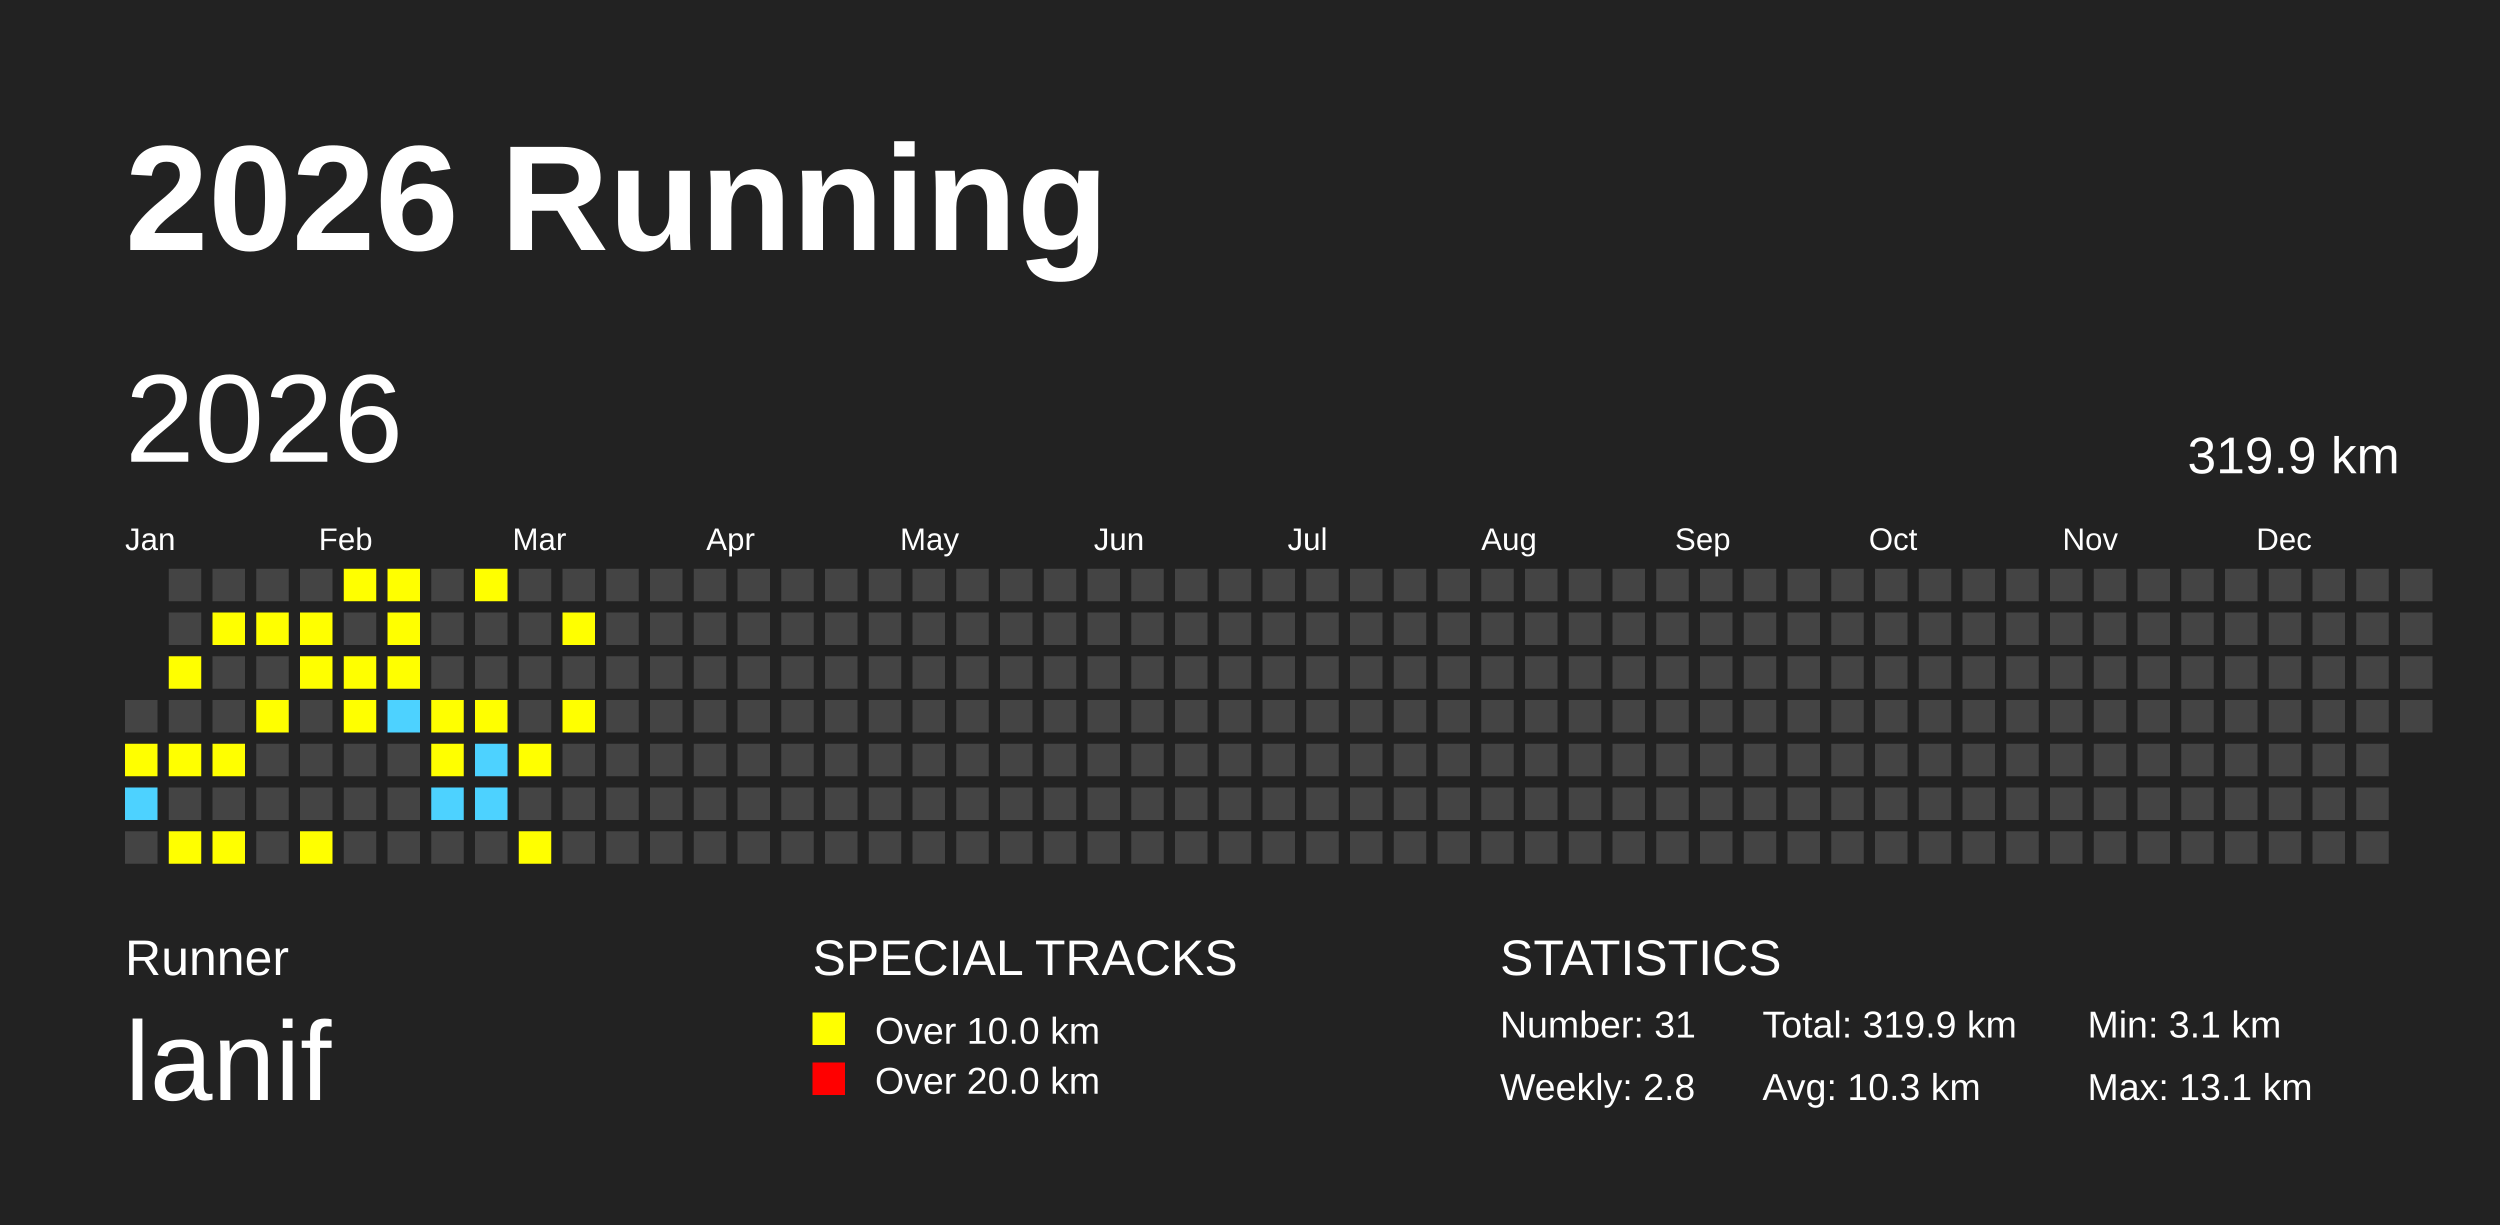
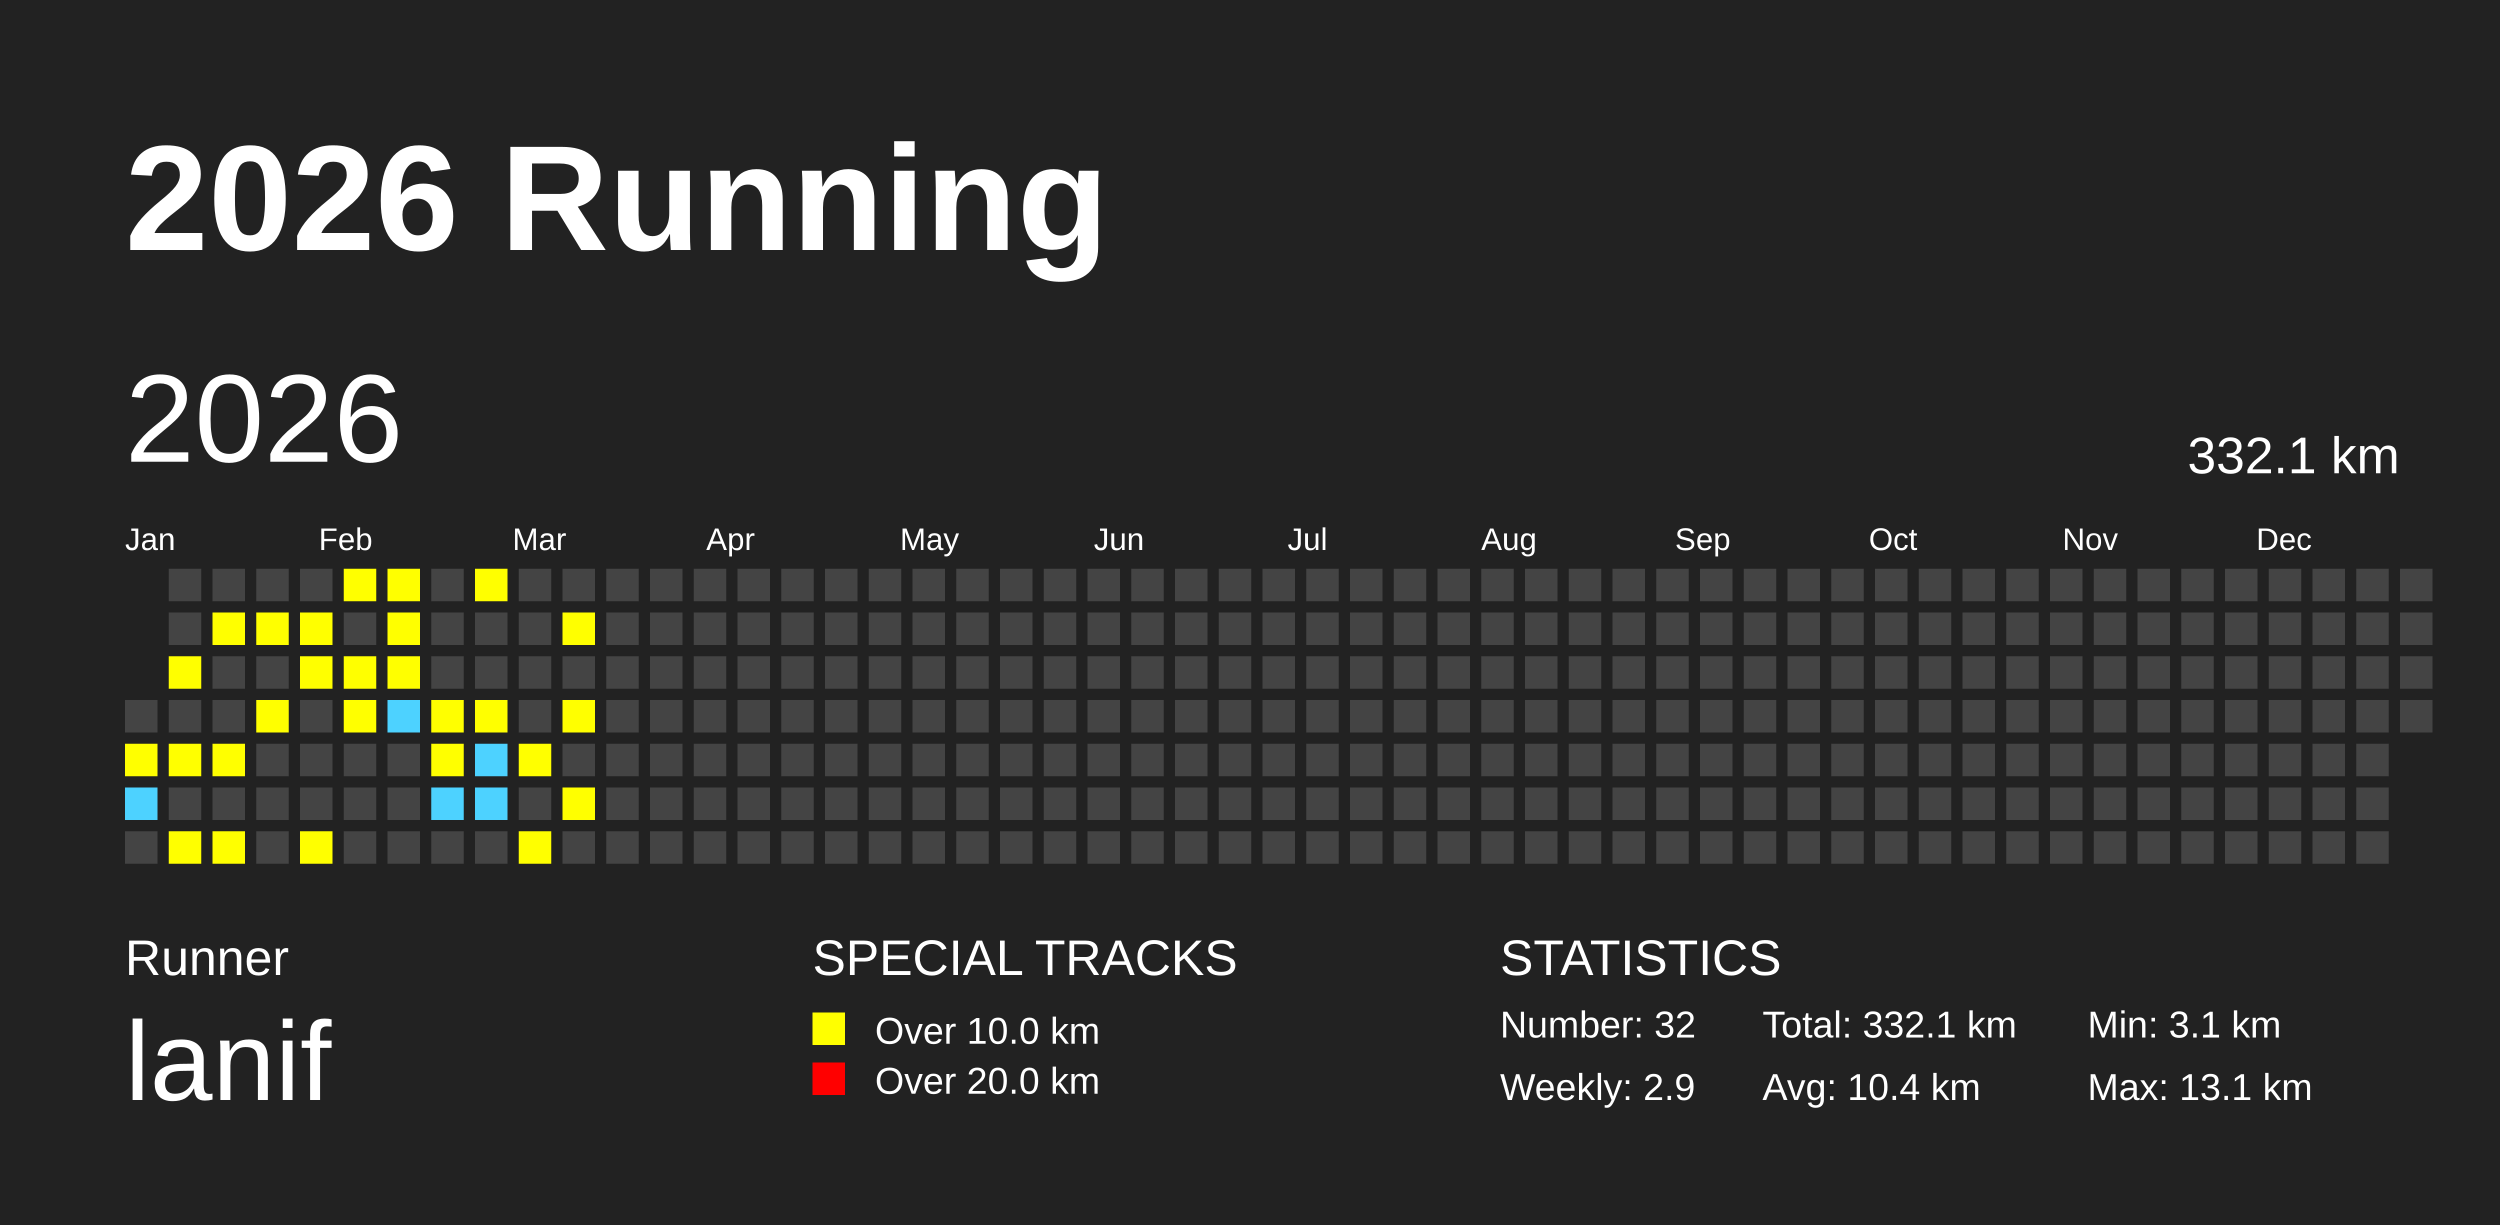
<svg xmlns="http://www.w3.org/2000/svg" baseProfile="full" height="98mm" version="1.1" viewBox="0,0,200,98" width="200mm">
  <defs />
  <rect fill="#222222" height="98" width="200" x="0" y="0" />
  <text fill="#FFFFFF" style="font-size:12px; font-family:Arial; font-weight:bold;" x="10" y="20">2026 Running</text>
  <text fill="#FFFFFF" style="font-size:4px; font-family:Arial" x="10" y="78">Runner</text>
  <text fill="#FFFFFF" style="font-size:9px; font-family:Arial" x="10" y="88">lanif</text>
  <text fill="#FFFFFF" style="font-size:4px; font-family:Arial" x="65" y="78">SPECIAL TRACKS</text>
  <rect fill="yellow" height="2.6" width="2.6" x="65" y="81" />
  <text fill="#FFFFFF" style="font-size:3px; font-family:Arial" x="70" y="83.5">Over 10.0 km</text>
  <rect fill="red" height="2.6" width="2.6" x="65" y="85" />
  <text fill="#FFFFFF" style="font-size:3px; font-family:Arial" x="70" y="87.5">Over 20.0 km</text>
  <text fill="#FFFFFF" style="font-size:4px; font-family:Arial" x="120" y="78">STATISTICS</text>
-   <text fill="#FFFFFF" style="font-size:3px; font-family:Arial" x="120" y="83">Number: 31</text>
-   <text fill="#FFFFFF" style="font-size:3px; font-family:Arial" x="120" y="88">Weekly: 2.8</text>
-   <text fill="#FFFFFF" style="font-size:3px; font-family:Arial" x="141" y="83">Total: 319.9 km</text>
-   <text fill="#FFFFFF" style="font-size:3px; font-family:Arial" x="141" y="88">Avg: 10.3 km</text>
+   <text fill="#FFFFFF" style="font-size:3px; font-family:Arial" x="120" y="83">Number: 32</text>
+   <text fill="#FFFFFF" style="font-size:3px; font-family:Arial" x="120" y="88">Weekly: 2.9</text>
+   <text fill="#FFFFFF" style="font-size:3px; font-family:Arial" x="141" y="83">Total: 332.1 km</text>
+   <text fill="#FFFFFF" style="font-size:3px; font-family:Arial" x="141" y="88">Avg: 10.4 km</text>
  <text fill="#FFFFFF" style="font-size:3px; font-family:Arial" x="167" y="83">Min: 3.1 km</text>
  <text fill="#FFFFFF" style="font-size:3px; font-family:Arial" x="167" y="88">Max: 13.1 km</text>
  <text dominant-baseline="hanging" fill="#FFFFFF" style="font-size:10.0px; font-family:Arial;" x="10" y="30">2026</text>
-   <text dominant-baseline="hanging" fill="#FFFFFF" style="font-size:4.125px; font-family:Arial;" x="175" y="35">319.9 km</text>
+   <text dominant-baseline="hanging" fill="#FFFFFF" style="font-size:4.125px; font-family:Arial;" x="175" y="35">332.1 km</text>
  <text fill="#FFFFFF" style="font-size:2.5px; font-family:Arial" x="10.0" y="44">Jan</text>
  <text fill="#FFFFFF" style="font-size:2.5px; font-family:Arial" x="25.5" y="44">Feb</text>
  <text fill="#FFFFFF" style="font-size:2.5px; font-family:Arial" x="41.0" y="44">Mar</text>
  <text fill="#FFFFFF" style="font-size:2.5px; font-family:Arial" x="56.5" y="44">Apr</text>
  <text fill="#FFFFFF" style="font-size:2.5px; font-family:Arial" x="72.0" y="44">May</text>
  <text fill="#FFFFFF" style="font-size:2.5px; font-family:Arial" x="87.5" y="44">Jun</text>
  <text fill="#FFFFFF" style="font-size:2.5px; font-family:Arial" x="103.0" y="44">Jul</text>
  <text fill="#FFFFFF" style="font-size:2.5px; font-family:Arial" x="118.5" y="44">Aug</text>
  <text fill="#FFFFFF" style="font-size:2.5px; font-family:Arial" x="134.0" y="44">Sep</text>
  <text fill="#FFFFFF" style="font-size:2.5px; font-family:Arial" x="149.5" y="44">Oct</text>
  <text fill="#FFFFFF" style="font-size:2.5px; font-family:Arial" x="165.0" y="44">Nov</text>
  <text fill="#FFFFFF" style="font-size:2.5px; font-family:Arial" x="180.5" y="44">Dec</text>
  <rect fill="#444444" height="2.6" width="2.6" x="10.0" y="56.0" />
  <rect fill="yellow" height="2.6" width="2.6" x="10.0" y="59.5" />
  <rect fill="#4DD2FF" height="2.6" width="2.6" x="10.0" y="63.0" />
  <rect fill="#444444" height="2.6" width="2.6" x="10.0" y="66.5" />
  <rect fill="#444444" height="2.6" width="2.6" x="13.5" y="45.5" />
  <rect fill="#444444" height="2.6" width="2.6" x="13.5" y="49.0" />
  <rect fill="yellow" height="2.6" width="2.6" x="13.5" y="52.5" />
  <rect fill="#444444" height="2.6" width="2.6" x="13.5" y="56.0" />
  <rect fill="yellow" height="2.6" width="2.6" x="13.5" y="59.5" />
  <rect fill="#444444" height="2.6" width="2.6" x="13.5" y="63.0" />
  <rect fill="yellow" height="2.6" width="2.6" x="13.5" y="66.5" />
  <rect fill="#444444" height="2.6" width="2.6" x="17.0" y="45.5" />
  <rect fill="yellow" height="2.6" width="2.6" x="17.0" y="49.0" />
  <rect fill="#444444" height="2.6" width="2.6" x="17.0" y="52.5" />
  <rect fill="#444444" height="2.6" width="2.6" x="17.0" y="56.0" />
  <rect fill="yellow" height="2.6" width="2.6" x="17.0" y="59.5" />
  <rect fill="#444444" height="2.6" width="2.6" x="17.0" y="63.0" />
  <rect fill="yellow" height="2.6" width="2.6" x="17.0" y="66.5" />
  <rect fill="#444444" height="2.6" width="2.6" x="20.5" y="45.5" />
  <rect fill="yellow" height="2.6" width="2.6" x="20.5" y="49.0" />
  <rect fill="#444444" height="2.6" width="2.6" x="20.5" y="52.5" />
  <rect fill="yellow" height="2.6" width="2.6" x="20.5" y="56.0" />
  <rect fill="#444444" height="2.6" width="2.6" x="20.5" y="59.5" />
  <rect fill="#444444" height="2.6" width="2.6" x="20.5" y="63.0" />
  <rect fill="#444444" height="2.6" width="2.6" x="20.5" y="66.5" />
  <rect fill="#444444" height="2.6" width="2.6" x="24.0" y="45.5" />
  <rect fill="yellow" height="2.6" width="2.6" x="24.0" y="49.0" />
  <rect fill="yellow" height="2.6" width="2.6" x="24.0" y="52.5" />
  <rect fill="#444444" height="2.6" width="2.6" x="24.0" y="56.0" />
  <rect fill="#444444" height="2.6" width="2.6" x="24.0" y="59.5" />
  <rect fill="#444444" height="2.6" width="2.6" x="24.0" y="63.0" />
  <rect fill="yellow" height="2.6" width="2.6" x="24.0" y="66.5" />
  <rect fill="yellow" height="2.6" width="2.6" x="27.5" y="45.5" />
  <rect fill="#444444" height="2.6" width="2.6" x="27.5" y="49.0" />
  <rect fill="yellow" height="2.6" width="2.6" x="27.5" y="52.5" />
  <rect fill="yellow" height="2.6" width="2.6" x="27.5" y="56.0" />
  <rect fill="#444444" height="2.6" width="2.6" x="27.5" y="59.5" />
  <rect fill="#444444" height="2.6" width="2.6" x="27.5" y="63.0" />
  <rect fill="#444444" height="2.6" width="2.6" x="27.5" y="66.5" />
  <rect fill="yellow" height="2.6" width="2.6" x="31.0" y="45.5" />
  <rect fill="yellow" height="2.6" width="2.6" x="31.0" y="49.0" />
  <rect fill="yellow" height="2.6" width="2.6" x="31.0" y="52.5" />
  <rect fill="#4DD2FF" height="2.6" width="2.6" x="31.0" y="56.0" />
  <rect fill="#444444" height="2.6" width="2.6" x="31.0" y="59.5" />
  <rect fill="#444444" height="2.6" width="2.6" x="31.0" y="63.0" />
  <rect fill="#444444" height="2.6" width="2.6" x="31.0" y="66.5" />
  <rect fill="#444444" height="2.6" width="2.6" x="34.5" y="45.5" />
  <rect fill="#444444" height="2.6" width="2.6" x="34.5" y="49.0" />
  <rect fill="#444444" height="2.6" width="2.6" x="34.5" y="52.5" />
  <rect fill="yellow" height="2.6" width="2.6" x="34.5" y="56.0" />
  <rect fill="yellow" height="2.6" width="2.6" x="34.5" y="59.5" />
  <rect fill="#4DD2FF" height="2.6" width="2.6" x="34.5" y="63.0" />
  <rect fill="#444444" height="2.6" width="2.6" x="34.5" y="66.5" />
  <rect fill="yellow" height="2.6" width="2.6" x="38.0" y="45.5" />
  <rect fill="#444444" height="2.6" width="2.6" x="38.0" y="49.0" />
  <rect fill="#444444" height="2.6" width="2.6" x="38.0" y="52.5" />
  <rect fill="yellow" height="2.6" width="2.6" x="38.0" y="56.0" />
  <rect fill="#4DD2FF" height="2.6" width="2.6" x="38.0" y="59.5" />
  <rect fill="#4DD2FF" height="2.6" width="2.6" x="38.0" y="63.0" />
  <rect fill="#444444" height="2.6" width="2.6" x="38.0" y="66.5" />
  <rect fill="#444444" height="2.6" width="2.6" x="41.5" y="45.5" />
  <rect fill="#444444" height="2.6" width="2.6" x="41.5" y="49.0" />
  <rect fill="#444444" height="2.6" width="2.6" x="41.5" y="52.5" />
  <rect fill="#444444" height="2.6" width="2.6" x="41.5" y="56.0" />
  <rect fill="yellow" height="2.6" width="2.6" x="41.5" y="59.5" />
  <rect fill="#444444" height="2.6" width="2.6" x="41.5" y="63.0" />
  <rect fill="yellow" height="2.6" width="2.6" x="41.5" y="66.5" />
  <rect fill="#444444" height="2.6" width="2.6" x="45.0" y="45.5" />
  <rect fill="yellow" height="2.6" width="2.6" x="45.0" y="49.0" />
  <rect fill="#444444" height="2.6" width="2.6" x="45.0" y="52.5" />
  <rect fill="yellow" height="2.6" width="2.6" x="45.0" y="56.0" />
  <rect fill="#444444" height="2.6" width="2.6" x="45.0" y="59.5" />
-   <rect fill="#444444" height="2.6" width="2.6" x="45.0" y="63.0" />
+   <rect fill="yellow" height="2.6" width="2.6" x="45.0" y="63.0" />
  <rect fill="#444444" height="2.6" width="2.6" x="45.0" y="66.5" />
  <rect fill="#444444" height="2.6" width="2.6" x="48.5" y="45.5" />
  <rect fill="#444444" height="2.6" width="2.6" x="48.5" y="49.0" />
  <rect fill="#444444" height="2.6" width="2.6" x="48.5" y="52.5" />
  <rect fill="#444444" height="2.6" width="2.6" x="48.5" y="56.0" />
  <rect fill="#444444" height="2.6" width="2.6" x="48.5" y="59.5" />
  <rect fill="#444444" height="2.6" width="2.6" x="48.5" y="63.0" />
  <rect fill="#444444" height="2.6" width="2.6" x="48.5" y="66.5" />
  <rect fill="#444444" height="2.6" width="2.6" x="52.0" y="45.5" />
  <rect fill="#444444" height="2.6" width="2.6" x="52.0" y="49.0" />
  <rect fill="#444444" height="2.6" width="2.6" x="52.0" y="52.5" />
  <rect fill="#444444" height="2.6" width="2.6" x="52.0" y="56.0" />
  <rect fill="#444444" height="2.6" width="2.6" x="52.0" y="59.5" />
  <rect fill="#444444" height="2.6" width="2.6" x="52.0" y="63.0" />
  <rect fill="#444444" height="2.6" width="2.6" x="52.0" y="66.5" />
  <rect fill="#444444" height="2.6" width="2.6" x="55.5" y="45.5" />
  <rect fill="#444444" height="2.6" width="2.6" x="55.5" y="49.0" />
  <rect fill="#444444" height="2.6" width="2.6" x="55.5" y="52.5" />
  <rect fill="#444444" height="2.6" width="2.6" x="55.5" y="56.0" />
  <rect fill="#444444" height="2.6" width="2.6" x="55.5" y="59.5" />
  <rect fill="#444444" height="2.6" width="2.6" x="55.5" y="63.0" />
  <rect fill="#444444" height="2.6" width="2.6" x="55.5" y="66.5" />
  <rect fill="#444444" height="2.6" width="2.6" x="59.0" y="45.5" />
  <rect fill="#444444" height="2.6" width="2.6" x="59.0" y="49.0" />
  <rect fill="#444444" height="2.6" width="2.6" x="59.0" y="52.5" />
  <rect fill="#444444" height="2.6" width="2.6" x="59.0" y="56.0" />
  <rect fill="#444444" height="2.6" width="2.6" x="59.0" y="59.5" />
  <rect fill="#444444" height="2.6" width="2.6" x="59.0" y="63.0" />
  <rect fill="#444444" height="2.6" width="2.6" x="59.0" y="66.5" />
  <rect fill="#444444" height="2.6" width="2.6" x="62.5" y="45.5" />
  <rect fill="#444444" height="2.6" width="2.6" x="62.5" y="49.0" />
  <rect fill="#444444" height="2.6" width="2.6" x="62.5" y="52.5" />
  <rect fill="#444444" height="2.6" width="2.6" x="62.5" y="56.0" />
  <rect fill="#444444" height="2.6" width="2.6" x="62.5" y="59.5" />
  <rect fill="#444444" height="2.6" width="2.6" x="62.5" y="63.0" />
  <rect fill="#444444" height="2.6" width="2.6" x="62.5" y="66.5" />
  <rect fill="#444444" height="2.6" width="2.6" x="66.0" y="45.5" />
  <rect fill="#444444" height="2.6" width="2.6" x="66.0" y="49.0" />
  <rect fill="#444444" height="2.6" width="2.6" x="66.0" y="52.5" />
  <rect fill="#444444" height="2.6" width="2.6" x="66.0" y="56.0" />
  <rect fill="#444444" height="2.6" width="2.6" x="66.0" y="59.5" />
  <rect fill="#444444" height="2.6" width="2.6" x="66.0" y="63.0" />
  <rect fill="#444444" height="2.6" width="2.6" x="66.0" y="66.5" />
  <rect fill="#444444" height="2.6" width="2.6" x="69.5" y="45.5" />
  <rect fill="#444444" height="2.6" width="2.6" x="69.5" y="49.0" />
  <rect fill="#444444" height="2.6" width="2.6" x="69.5" y="52.5" />
  <rect fill="#444444" height="2.6" width="2.6" x="69.5" y="56.0" />
  <rect fill="#444444" height="2.6" width="2.6" x="69.5" y="59.5" />
  <rect fill="#444444" height="2.6" width="2.6" x="69.5" y="63.0" />
  <rect fill="#444444" height="2.6" width="2.6" x="69.5" y="66.5" />
  <rect fill="#444444" height="2.6" width="2.6" x="73.0" y="45.5" />
  <rect fill="#444444" height="2.6" width="2.6" x="73.0" y="49.0" />
  <rect fill="#444444" height="2.6" width="2.6" x="73.0" y="52.5" />
  <rect fill="#444444" height="2.6" width="2.6" x="73.0" y="56.0" />
  <rect fill="#444444" height="2.6" width="2.6" x="73.0" y="59.5" />
  <rect fill="#444444" height="2.6" width="2.6" x="73.0" y="63.0" />
  <rect fill="#444444" height="2.6" width="2.6" x="73.0" y="66.5" />
  <rect fill="#444444" height="2.6" width="2.6" x="76.5" y="45.5" />
  <rect fill="#444444" height="2.6" width="2.6" x="76.5" y="49.0" />
  <rect fill="#444444" height="2.6" width="2.6" x="76.5" y="52.5" />
  <rect fill="#444444" height="2.6" width="2.6" x="76.5" y="56.0" />
  <rect fill="#444444" height="2.6" width="2.6" x="76.5" y="59.5" />
  <rect fill="#444444" height="2.6" width="2.6" x="76.5" y="63.0" />
  <rect fill="#444444" height="2.6" width="2.6" x="76.5" y="66.5" />
  <rect fill="#444444" height="2.6" width="2.6" x="80.0" y="45.5" />
  <rect fill="#444444" height="2.6" width="2.6" x="80.0" y="49.0" />
  <rect fill="#444444" height="2.6" width="2.6" x="80.0" y="52.5" />
  <rect fill="#444444" height="2.6" width="2.6" x="80.0" y="56.0" />
  <rect fill="#444444" height="2.6" width="2.6" x="80.0" y="59.5" />
  <rect fill="#444444" height="2.6" width="2.6" x="80.0" y="63.0" />
  <rect fill="#444444" height="2.6" width="2.6" x="80.0" y="66.5" />
  <rect fill="#444444" height="2.6" width="2.6" x="83.5" y="45.5" />
  <rect fill="#444444" height="2.6" width="2.6" x="83.5" y="49.0" />
  <rect fill="#444444" height="2.6" width="2.6" x="83.5" y="52.5" />
  <rect fill="#444444" height="2.6" width="2.6" x="83.5" y="56.0" />
  <rect fill="#444444" height="2.6" width="2.6" x="83.5" y="59.5" />
  <rect fill="#444444" height="2.6" width="2.6" x="83.5" y="63.0" />
  <rect fill="#444444" height="2.6" width="2.6" x="83.5" y="66.5" />
  <rect fill="#444444" height="2.6" width="2.6" x="87.0" y="45.5" />
  <rect fill="#444444" height="2.6" width="2.6" x="87.0" y="49.0" />
  <rect fill="#444444" height="2.6" width="2.6" x="87.0" y="52.5" />
  <rect fill="#444444" height="2.6" width="2.6" x="87.0" y="56.0" />
  <rect fill="#444444" height="2.6" width="2.6" x="87.0" y="59.5" />
  <rect fill="#444444" height="2.6" width="2.6" x="87.0" y="63.0" />
  <rect fill="#444444" height="2.6" width="2.6" x="87.0" y="66.5" />
  <rect fill="#444444" height="2.6" width="2.6" x="90.5" y="45.5" />
  <rect fill="#444444" height="2.6" width="2.6" x="90.5" y="49.0" />
  <rect fill="#444444" height="2.6" width="2.6" x="90.5" y="52.5" />
  <rect fill="#444444" height="2.6" width="2.6" x="90.5" y="56.0" />
  <rect fill="#444444" height="2.6" width="2.6" x="90.5" y="59.5" />
  <rect fill="#444444" height="2.6" width="2.6" x="90.5" y="63.0" />
  <rect fill="#444444" height="2.6" width="2.6" x="90.5" y="66.5" />
  <rect fill="#444444" height="2.6" width="2.6" x="94.0" y="45.5" />
  <rect fill="#444444" height="2.6" width="2.6" x="94.0" y="49.0" />
  <rect fill="#444444" height="2.6" width="2.6" x="94.0" y="52.5" />
  <rect fill="#444444" height="2.6" width="2.6" x="94.0" y="56.0" />
  <rect fill="#444444" height="2.6" width="2.6" x="94.0" y="59.5" />
  <rect fill="#444444" height="2.6" width="2.6" x="94.0" y="63.0" />
  <rect fill="#444444" height="2.6" width="2.6" x="94.0" y="66.5" />
  <rect fill="#444444" height="2.6" width="2.6" x="97.5" y="45.5" />
  <rect fill="#444444" height="2.6" width="2.6" x="97.5" y="49.0" />
  <rect fill="#444444" height="2.6" width="2.6" x="97.5" y="52.5" />
  <rect fill="#444444" height="2.6" width="2.6" x="97.5" y="56.0" />
  <rect fill="#444444" height="2.6" width="2.6" x="97.5" y="59.5" />
  <rect fill="#444444" height="2.6" width="2.6" x="97.5" y="63.0" />
  <rect fill="#444444" height="2.6" width="2.6" x="97.5" y="66.5" />
  <rect fill="#444444" height="2.6" width="2.6" x="101.0" y="45.5" />
  <rect fill="#444444" height="2.6" width="2.6" x="101.0" y="49.0" />
  <rect fill="#444444" height="2.6" width="2.6" x="101.0" y="52.5" />
  <rect fill="#444444" height="2.6" width="2.6" x="101.0" y="56.0" />
  <rect fill="#444444" height="2.6" width="2.6" x="101.0" y="59.5" />
  <rect fill="#444444" height="2.6" width="2.6" x="101.0" y="63.0" />
  <rect fill="#444444" height="2.6" width="2.6" x="101.0" y="66.5" />
  <rect fill="#444444" height="2.6" width="2.6" x="104.5" y="45.5" />
  <rect fill="#444444" height="2.6" width="2.6" x="104.5" y="49.0" />
  <rect fill="#444444" height="2.6" width="2.6" x="104.5" y="52.5" />
  <rect fill="#444444" height="2.6" width="2.6" x="104.5" y="56.0" />
  <rect fill="#444444" height="2.6" width="2.6" x="104.5" y="59.5" />
  <rect fill="#444444" height="2.6" width="2.6" x="104.5" y="63.0" />
  <rect fill="#444444" height="2.6" width="2.6" x="104.5" y="66.5" />
  <rect fill="#444444" height="2.6" width="2.6" x="108.0" y="45.5" />
  <rect fill="#444444" height="2.6" width="2.6" x="108.0" y="49.0" />
  <rect fill="#444444" height="2.6" width="2.6" x="108.0" y="52.5" />
  <rect fill="#444444" height="2.6" width="2.6" x="108.0" y="56.0" />
  <rect fill="#444444" height="2.6" width="2.6" x="108.0" y="59.5" />
  <rect fill="#444444" height="2.6" width="2.6" x="108.0" y="63.0" />
  <rect fill="#444444" height="2.6" width="2.6" x="108.0" y="66.5" />
  <rect fill="#444444" height="2.6" width="2.6" x="111.5" y="45.5" />
  <rect fill="#444444" height="2.6" width="2.6" x="111.5" y="49.0" />
  <rect fill="#444444" height="2.6" width="2.6" x="111.5" y="52.5" />
  <rect fill="#444444" height="2.6" width="2.6" x="111.5" y="56.0" />
  <rect fill="#444444" height="2.6" width="2.6" x="111.5" y="59.5" />
  <rect fill="#444444" height="2.6" width="2.6" x="111.5" y="63.0" />
  <rect fill="#444444" height="2.6" width="2.6" x="111.5" y="66.5" />
  <rect fill="#444444" height="2.6" width="2.6" x="115.0" y="45.5" />
  <rect fill="#444444" height="2.6" width="2.6" x="115.0" y="49.0" />
  <rect fill="#444444" height="2.6" width="2.6" x="115.0" y="52.5" />
  <rect fill="#444444" height="2.6" width="2.6" x="115.0" y="56.0" />
  <rect fill="#444444" height="2.6" width="2.6" x="115.0" y="59.5" />
  <rect fill="#444444" height="2.6" width="2.6" x="115.0" y="63.0" />
  <rect fill="#444444" height="2.6" width="2.6" x="115.0" y="66.5" />
  <rect fill="#444444" height="2.6" width="2.6" x="118.5" y="45.5" />
  <rect fill="#444444" height="2.6" width="2.6" x="118.5" y="49.0" />
  <rect fill="#444444" height="2.6" width="2.6" x="118.5" y="52.5" />
  <rect fill="#444444" height="2.6" width="2.6" x="118.5" y="56.0" />
  <rect fill="#444444" height="2.6" width="2.6" x="118.5" y="59.5" />
  <rect fill="#444444" height="2.6" width="2.6" x="118.5" y="63.0" />
  <rect fill="#444444" height="2.6" width="2.6" x="118.5" y="66.5" />
  <rect fill="#444444" height="2.6" width="2.6" x="122.0" y="45.5" />
  <rect fill="#444444" height="2.6" width="2.6" x="122.0" y="49.0" />
  <rect fill="#444444" height="2.6" width="2.6" x="122.0" y="52.5" />
  <rect fill="#444444" height="2.6" width="2.6" x="122.0" y="56.0" />
  <rect fill="#444444" height="2.6" width="2.6" x="122.0" y="59.5" />
  <rect fill="#444444" height="2.6" width="2.6" x="122.0" y="63.0" />
  <rect fill="#444444" height="2.6" width="2.6" x="122.0" y="66.5" />
  <rect fill="#444444" height="2.6" width="2.6" x="125.5" y="45.5" />
  <rect fill="#444444" height="2.6" width="2.6" x="125.5" y="49.0" />
  <rect fill="#444444" height="2.6" width="2.6" x="125.5" y="52.5" />
  <rect fill="#444444" height="2.6" width="2.6" x="125.5" y="56.0" />
  <rect fill="#444444" height="2.6" width="2.6" x="125.5" y="59.5" />
  <rect fill="#444444" height="2.6" width="2.6" x="125.5" y="63.0" />
  <rect fill="#444444" height="2.6" width="2.6" x="125.5" y="66.5" />
  <rect fill="#444444" height="2.6" width="2.6" x="129.0" y="45.5" />
  <rect fill="#444444" height="2.6" width="2.6" x="129.0" y="49.0" />
  <rect fill="#444444" height="2.6" width="2.6" x="129.0" y="52.5" />
  <rect fill="#444444" height="2.6" width="2.6" x="129.0" y="56.0" />
  <rect fill="#444444" height="2.6" width="2.6" x="129.0" y="59.5" />
  <rect fill="#444444" height="2.6" width="2.6" x="129.0" y="63.0" />
  <rect fill="#444444" height="2.6" width="2.6" x="129.0" y="66.5" />
  <rect fill="#444444" height="2.6" width="2.6" x="132.5" y="45.5" />
  <rect fill="#444444" height="2.6" width="2.6" x="132.5" y="49.0" />
  <rect fill="#444444" height="2.6" width="2.6" x="132.5" y="52.5" />
  <rect fill="#444444" height="2.6" width="2.6" x="132.5" y="56.0" />
  <rect fill="#444444" height="2.6" width="2.6" x="132.5" y="59.5" />
  <rect fill="#444444" height="2.6" width="2.6" x="132.5" y="63.0" />
  <rect fill="#444444" height="2.6" width="2.6" x="132.5" y="66.5" />
  <rect fill="#444444" height="2.6" width="2.6" x="136.0" y="45.5" />
  <rect fill="#444444" height="2.6" width="2.6" x="136.0" y="49.0" />
  <rect fill="#444444" height="2.6" width="2.6" x="136.0" y="52.5" />
  <rect fill="#444444" height="2.6" width="2.6" x="136.0" y="56.0" />
  <rect fill="#444444" height="2.6" width="2.6" x="136.0" y="59.5" />
  <rect fill="#444444" height="2.6" width="2.6" x="136.0" y="63.0" />
  <rect fill="#444444" height="2.6" width="2.6" x="136.0" y="66.5" />
  <rect fill="#444444" height="2.6" width="2.6" x="139.5" y="45.5" />
  <rect fill="#444444" height="2.6" width="2.6" x="139.5" y="49.0" />
  <rect fill="#444444" height="2.6" width="2.6" x="139.5" y="52.5" />
  <rect fill="#444444" height="2.6" width="2.6" x="139.5" y="56.0" />
  <rect fill="#444444" height="2.6" width="2.6" x="139.5" y="59.5" />
  <rect fill="#444444" height="2.6" width="2.6" x="139.5" y="63.0" />
  <rect fill="#444444" height="2.6" width="2.6" x="139.5" y="66.5" />
  <rect fill="#444444" height="2.6" width="2.6" x="143.0" y="45.5" />
  <rect fill="#444444" height="2.6" width="2.6" x="143.0" y="49.0" />
  <rect fill="#444444" height="2.6" width="2.6" x="143.0" y="52.5" />
  <rect fill="#444444" height="2.6" width="2.6" x="143.0" y="56.0" />
  <rect fill="#444444" height="2.6" width="2.6" x="143.0" y="59.5" />
  <rect fill="#444444" height="2.6" width="2.6" x="143.0" y="63.0" />
  <rect fill="#444444" height="2.6" width="2.6" x="143.0" y="66.5" />
  <rect fill="#444444" height="2.6" width="2.6" x="146.5" y="45.5" />
  <rect fill="#444444" height="2.6" width="2.6" x="146.5" y="49.0" />
  <rect fill="#444444" height="2.6" width="2.6" x="146.5" y="52.5" />
  <rect fill="#444444" height="2.6" width="2.6" x="146.5" y="56.0" />
  <rect fill="#444444" height="2.6" width="2.6" x="146.5" y="59.5" />
  <rect fill="#444444" height="2.6" width="2.6" x="146.5" y="63.0" />
  <rect fill="#444444" height="2.6" width="2.6" x="146.5" y="66.5" />
  <rect fill="#444444" height="2.6" width="2.6" x="150.0" y="45.5" />
  <rect fill="#444444" height="2.6" width="2.6" x="150.0" y="49.0" />
  <rect fill="#444444" height="2.6" width="2.6" x="150.0" y="52.5" />
  <rect fill="#444444" height="2.6" width="2.6" x="150.0" y="56.0" />
  <rect fill="#444444" height="2.6" width="2.6" x="150.0" y="59.5" />
  <rect fill="#444444" height="2.6" width="2.6" x="150.0" y="63.0" />
  <rect fill="#444444" height="2.6" width="2.6" x="150.0" y="66.5" />
  <rect fill="#444444" height="2.6" width="2.6" x="153.5" y="45.5" />
  <rect fill="#444444" height="2.6" width="2.6" x="153.5" y="49.0" />
  <rect fill="#444444" height="2.6" width="2.6" x="153.5" y="52.5" />
  <rect fill="#444444" height="2.6" width="2.6" x="153.5" y="56.0" />
  <rect fill="#444444" height="2.6" width="2.6" x="153.5" y="59.5" />
  <rect fill="#444444" height="2.6" width="2.6" x="153.5" y="63.0" />
  <rect fill="#444444" height="2.6" width="2.6" x="153.5" y="66.5" />
  <rect fill="#444444" height="2.6" width="2.6" x="157.0" y="45.5" />
  <rect fill="#444444" height="2.6" width="2.6" x="157.0" y="49.0" />
  <rect fill="#444444" height="2.6" width="2.6" x="157.0" y="52.5" />
  <rect fill="#444444" height="2.6" width="2.6" x="157.0" y="56.0" />
  <rect fill="#444444" height="2.6" width="2.6" x="157.0" y="59.5" />
  <rect fill="#444444" height="2.6" width="2.6" x="157.0" y="63.0" />
  <rect fill="#444444" height="2.6" width="2.6" x="157.0" y="66.5" />
  <rect fill="#444444" height="2.6" width="2.6" x="160.5" y="45.5" />
  <rect fill="#444444" height="2.6" width="2.6" x="160.5" y="49.0" />
  <rect fill="#444444" height="2.6" width="2.6" x="160.5" y="52.5" />
  <rect fill="#444444" height="2.6" width="2.6" x="160.5" y="56.0" />
  <rect fill="#444444" height="2.6" width="2.6" x="160.5" y="59.5" />
  <rect fill="#444444" height="2.6" width="2.6" x="160.5" y="63.0" />
  <rect fill="#444444" height="2.6" width="2.6" x="160.5" y="66.5" />
  <rect fill="#444444" height="2.6" width="2.6" x="164.0" y="45.5" />
  <rect fill="#444444" height="2.6" width="2.6" x="164.0" y="49.0" />
  <rect fill="#444444" height="2.6" width="2.6" x="164.0" y="52.5" />
  <rect fill="#444444" height="2.6" width="2.6" x="164.0" y="56.0" />
  <rect fill="#444444" height="2.6" width="2.6" x="164.0" y="59.5" />
  <rect fill="#444444" height="2.6" width="2.6" x="164.0" y="63.0" />
  <rect fill="#444444" height="2.6" width="2.6" x="164.0" y="66.5" />
  <rect fill="#444444" height="2.6" width="2.6" x="167.5" y="45.5" />
  <rect fill="#444444" height="2.6" width="2.6" x="167.5" y="49.0" />
  <rect fill="#444444" height="2.6" width="2.6" x="167.5" y="52.5" />
  <rect fill="#444444" height="2.6" width="2.6" x="167.5" y="56.0" />
  <rect fill="#444444" height="2.6" width="2.6" x="167.5" y="59.5" />
  <rect fill="#444444" height="2.6" width="2.6" x="167.5" y="63.0" />
  <rect fill="#444444" height="2.6" width="2.6" x="167.5" y="66.5" />
  <rect fill="#444444" height="2.6" width="2.6" x="171.0" y="45.5" />
  <rect fill="#444444" height="2.6" width="2.6" x="171.0" y="49.0" />
  <rect fill="#444444" height="2.6" width="2.6" x="171.0" y="52.5" />
  <rect fill="#444444" height="2.6" width="2.6" x="171.0" y="56.0" />
  <rect fill="#444444" height="2.6" width="2.6" x="171.0" y="59.5" />
  <rect fill="#444444" height="2.6" width="2.6" x="171.0" y="63.0" />
  <rect fill="#444444" height="2.6" width="2.6" x="171.0" y="66.5" />
  <rect fill="#444444" height="2.6" width="2.6" x="174.5" y="45.5" />
  <rect fill="#444444" height="2.6" width="2.6" x="174.5" y="49.0" />
  <rect fill="#444444" height="2.6" width="2.6" x="174.5" y="52.5" />
  <rect fill="#444444" height="2.6" width="2.6" x="174.5" y="56.0" />
  <rect fill="#444444" height="2.6" width="2.6" x="174.5" y="59.5" />
  <rect fill="#444444" height="2.6" width="2.6" x="174.5" y="63.0" />
  <rect fill="#444444" height="2.6" width="2.6" x="174.5" y="66.5" />
  <rect fill="#444444" height="2.6" width="2.6" x="178.0" y="45.5" />
  <rect fill="#444444" height="2.6" width="2.6" x="178.0" y="49.0" />
  <rect fill="#444444" height="2.6" width="2.6" x="178.0" y="52.5" />
  <rect fill="#444444" height="2.6" width="2.6" x="178.0" y="56.0" />
  <rect fill="#444444" height="2.6" width="2.6" x="178.0" y="59.5" />
  <rect fill="#444444" height="2.6" width="2.6" x="178.0" y="63.0" />
  <rect fill="#444444" height="2.6" width="2.6" x="178.0" y="66.5" />
  <rect fill="#444444" height="2.6" width="2.6" x="181.5" y="45.5" />
  <rect fill="#444444" height="2.6" width="2.6" x="181.5" y="49.0" />
  <rect fill="#444444" height="2.6" width="2.6" x="181.5" y="52.5" />
  <rect fill="#444444" height="2.6" width="2.6" x="181.5" y="56.0" />
  <rect fill="#444444" height="2.6" width="2.6" x="181.5" y="59.5" />
  <rect fill="#444444" height="2.6" width="2.6" x="181.5" y="63.0" />
  <rect fill="#444444" height="2.6" width="2.6" x="181.5" y="66.5" />
  <rect fill="#444444" height="2.6" width="2.6" x="185.0" y="45.5" />
  <rect fill="#444444" height="2.6" width="2.6" x="185.0" y="49.0" />
  <rect fill="#444444" height="2.6" width="2.6" x="185.0" y="52.5" />
  <rect fill="#444444" height="2.6" width="2.6" x="185.0" y="56.0" />
  <rect fill="#444444" height="2.6" width="2.6" x="185.0" y="59.5" />
  <rect fill="#444444" height="2.6" width="2.6" x="185.0" y="63.0" />
  <rect fill="#444444" height="2.6" width="2.6" x="185.0" y="66.5" />
  <rect fill="#444444" height="2.6" width="2.6" x="188.5" y="45.5" />
  <rect fill="#444444" height="2.6" width="2.6" x="188.5" y="49.0" />
  <rect fill="#444444" height="2.6" width="2.6" x="188.5" y="52.5" />
  <rect fill="#444444" height="2.6" width="2.6" x="188.5" y="56.0" />
  <rect fill="#444444" height="2.6" width="2.6" x="188.5" y="59.5" />
  <rect fill="#444444" height="2.6" width="2.6" x="188.5" y="63.0" />
  <rect fill="#444444" height="2.6" width="2.6" x="188.5" y="66.5" />
  <rect fill="#444444" height="2.6" width="2.6" x="192.0" y="45.5" />
  <rect fill="#444444" height="2.6" width="2.6" x="192.0" y="49.0" />
  <rect fill="#444444" height="2.6" width="2.6" x="192.0" y="52.5" />
  <rect fill="#444444" height="2.6" width="2.6" x="192.0" y="56.0" />
</svg>
